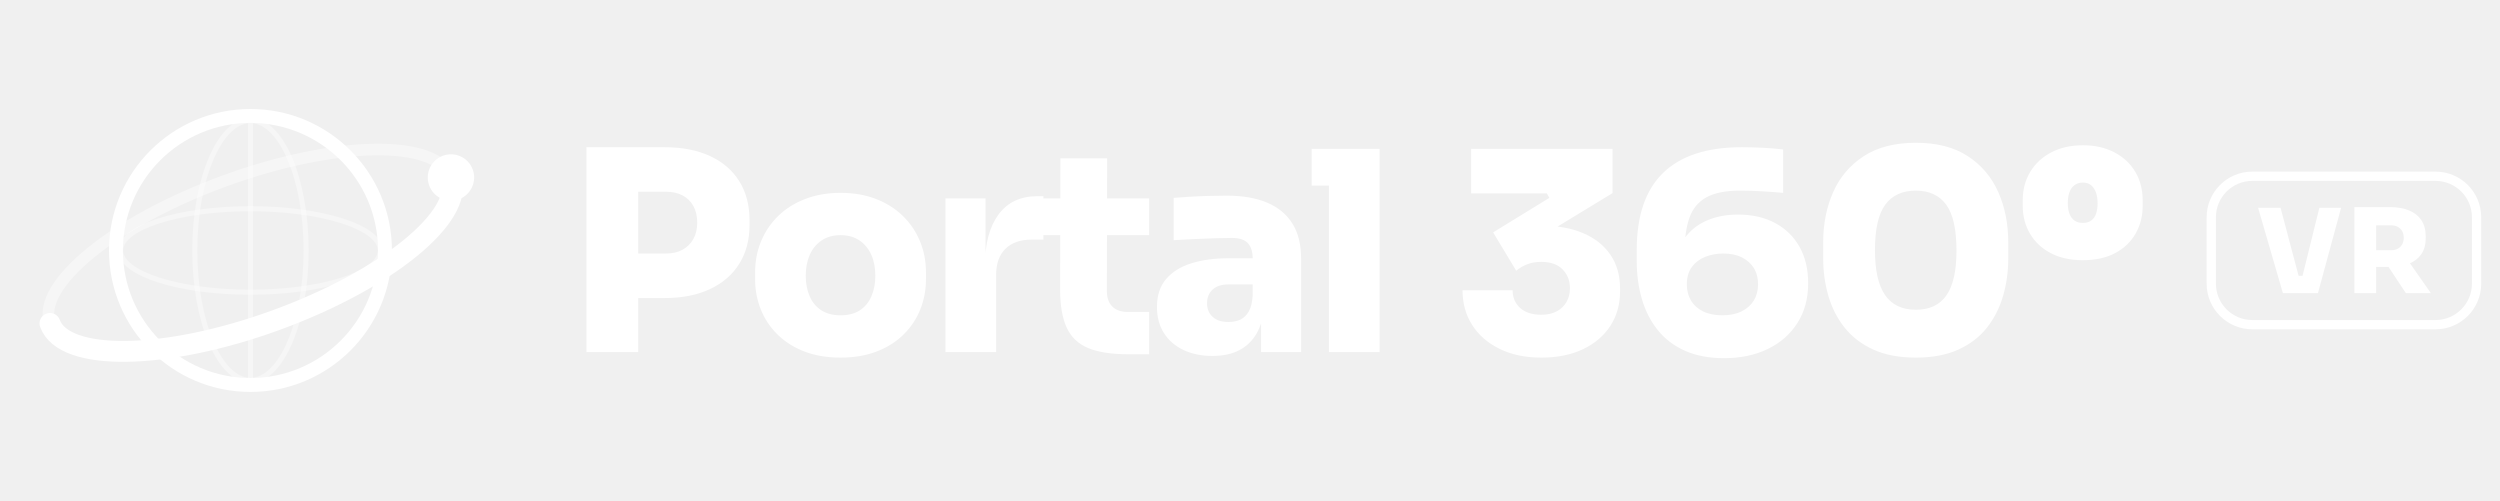
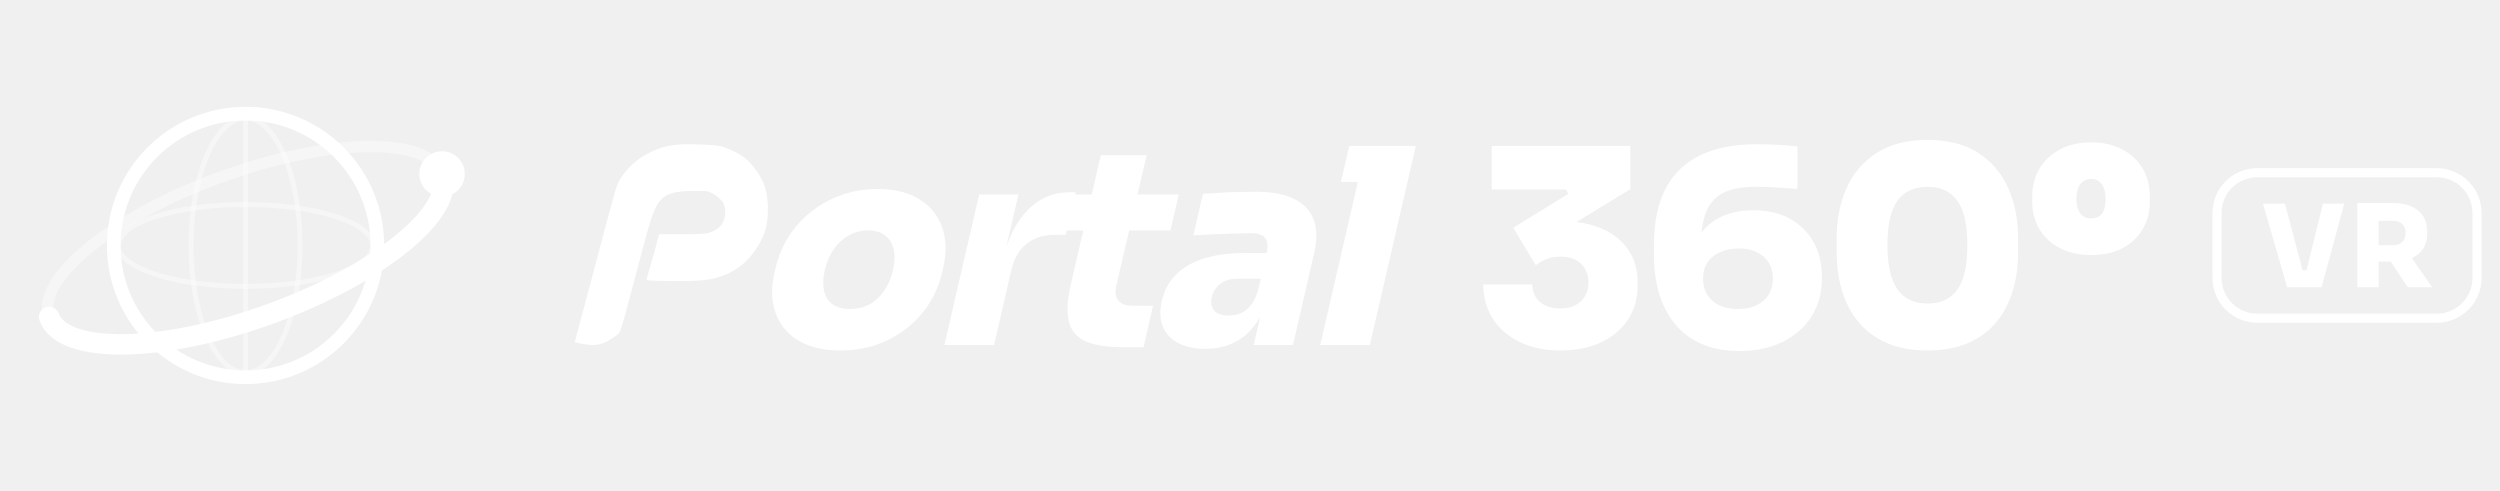
- <svg xmlns="http://www.w3.org/2000/svg" viewBox="0 0 1078 216" width="1078" height="216" role="img" aria-label="Portal 360º VR">
+ <svg xmlns="http://www.w3.org/2000/svg" viewBox="0 0 1099.9 216" width="1100" height="216" role="img" aria-label="Portal 360º VR">
  <defs>
    <linearGradient id="hbsg" x1="0" y1="0" x2="200" y2="200" gradientUnits="userSpaceOnUse">
      <stop offset="0" stop-color="#FFFFFF" />
      <stop offset="0.55" stop-color="#FFFFFF" />
      <stop offset="1" stop-color="#FFFFFF" />
    </linearGradient>
    <linearGradient id="hbwt" x1="627.0" y1="0" x2="927.5" y2="0" gradientUnits="userSpaceOnUse">
      <stop offset="0" stop-color="#FFFFFF" />
      <stop offset="0.5" stop-color="#FFFFFF" />
      <stop offset="1" stop-color="#FFFFFF" />
    </linearGradient>
  </defs>
  <g transform="translate(8 8) scale(1.0)">
    <g transform="rotate(-20 100 100)">
      <path d="M 8 100 A 92 32 0 0 1 192 100" fill="none" stroke="url(#hbsg)" stroke-width="5" opacity="0.4" />
    </g>
    <circle cx="100" cy="100" r="58" fill="none" stroke="url(#hbsg)" stroke-width="6" />
    <ellipse cx="100" cy="100" rx="24" ry="56" fill="none" stroke="#FFFFFF" stroke-opacity="0.38" stroke-width="2.2" />
    <ellipse cx="100" cy="100" rx="56" ry="18" fill="none" stroke="#FFFFFF" stroke-opacity="0.38" stroke-width="2.2" />
    <line x1="100" y1="44" x2="100" y2="156" fill="none" stroke="#FFFFFF" stroke-opacity="0.38" stroke-width="2.2" />
    <g transform="rotate(-20 100 100)">
      <path d="M 192 100 A 92 32 0 0 1 8 100" fill="none" stroke="url(#hbsg)" stroke-width="9" stroke-linecap="round" />
      <circle cx="192" cy="100" r="10" fill="#FFFFFF" />
    </g>
  </g>
-   <path d="M272.8 128.52V109.32H287.2Q291.28 109.32 294.28 107.7Q297.28 106.08 298.96 103.08Q300.64 100.08 300.64 96Q300.64 91.8 298.96 88.8Q297.28 85.8 294.28 84.24Q291.28 82.68 287.2 82.68H272.8V63.48H286.6Q297.88 63.48 306.1 67.26Q314.32 71.04 318.76 78.12Q323.2 85.2 323.2 95.04V96.96Q323.2 106.68 318.76 113.76Q314.32 120.84 306.1 124.68Q297.88 128.52 286.6 128.52ZM252.88 151.8V63.48H275.2V151.8Z M362.44 154.2Q353.68 154.2 346.84 151.56Q340.0 148.92 335.26 144.24Q330.52 139.56 328.06 133.44Q325.6 127.32 325.6 120.36V117.48Q325.6 110.28 328.18 104.04Q330.76 97.8 335.56 93.12Q340.36 88.44 347.2 85.8Q354.04 83.16 362.44 83.16Q370.96 83.16 377.74 85.8Q384.52 88.44 389.32 93.12Q394.12 97.8 396.7 104.04Q399.28 110.28 399.28 117.48V120.36Q399.28 127.32 396.82 133.44Q394.36 139.56 389.62 144.24Q384.88 148.92 378.04 151.56Q371.2 154.2 362.44 154.2ZM362.44 135.96Q367.48 135.96 370.78 133.8Q374.08 131.64 375.76 127.74Q377.44 123.84 377.44 118.92Q377.44 113.76 375.7 109.86Q373.96 105.96 370.6 103.68Q367.24 101.4 362.44 101.4Q357.64 101.4 354.28 103.68Q350.92 105.96 349.18 109.86Q347.44 113.76 347.44 118.92Q347.44 123.84 349.12 127.74Q350.8 131.64 354.16 133.8Q357.52 135.96 362.44 135.96Z M407.68 151.8V85.56H424.96V114.36H424.72Q424.72 100.44 430.54 92.52Q436.36 84.6 447.28 84.6H449.92V103.32H444.88Q437.56 103.32 433.54 107.28Q429.52 111.24 429.52 118.68V151.8Z M486.52 152.76Q475.72 152.76 469.3 150.12Q462.88 147.48 460 141.36Q457.12 135.24 457.12 124.8L457.24 68.28H477.4L477.28 125.4Q477.28 129.84 479.62 132.18Q481.96 134.52 486.4 134.52H495.52V152.76ZM447.52 101.4V85.56H495.52V101.4Z M543.76 151.8V132.36H540.16V111.6Q540.16 107.04 538.06 104.82Q535.96 102.6 531.16 102.6Q528.88 102.6 524.44 102.72Q520 102.84 515.08 103.08Q510.16 103.32 506.08 103.56V85.32Q508.96 85.08 512.92 84.84Q516.88 84.6 521.14 84.48Q525.4 84.36 529 84.36Q539.2 84.36 546.34 87.36Q553.48 90.36 557.26 96.36Q561.04 102.36 561.04 111.6V151.8ZM522.76 153.48Q515.8 153.48 510.4 150.96Q505 148.44 501.94 143.7Q498.88 138.96 498.88 132.36Q498.88 124.92 502.84 120.3Q506.8 115.68 513.76 113.52Q520.72 111.36 529.72 111.36H542.56V122.64H529.72Q525.28 122.64 522.88 124.86Q520.48 127.08 520.48 130.8Q520.48 134.4 522.88 136.62Q525.28 138.84 529.72 138.84Q532.6 138.84 534.82 137.82Q537.04 136.8 538.48 134.28Q539.92 131.76 540.16 127.32L545.2 132.12Q544.6 138.96 541.9 143.7Q539.2 148.44 534.46 150.96Q529.72 153.48 522.76 153.48Z M573.04 151.8V64.2H594.88V151.8ZM565.6 80.04V64.2H594.88V80.04Z" fill="#FFFFFF" />
-   <path d="M664.6 154.2Q654.28 154.2 646.6 150.42Q638.92 146.64 634.78 140.1Q630.64 133.56 630.64 125.16H652.24Q652.24 129.84 655.48 132.78Q658.72 135.72 664.6 135.72Q668.56 135.72 671.32 134.22Q674.08 132.72 675.52 130.14Q676.96 127.56 676.96 124.32Q676.96 119.4 673.78 116.16Q670.6 112.92 664.6 112.92Q661.12 112.92 658.42 114Q655.72 115.08 653.8 116.76L643.84 100.2L668.08 85.32L667.0 83.4H634.36V64.2H695.32V83.28L663.76 102.48L653.68 98.76Q656.2 98.04 659.02 97.68Q661.84 97.32 664.84 97.32Q675.16 97.32 682.72 100.56Q690.28 103.8 694.42 109.86Q698.56 115.92 698.56 124.32V125.76Q698.56 134.04 694.42 140.46Q690.28 146.88 682.66 150.54Q675.04 154.2 664.6 154.2Z M743.44 154.44Q733.72 154.44 726.58 151.26Q719.44 148.08 714.82 142.32Q710.2 136.56 707.98 128.94Q705.76 121.32 705.76 112.56V107.76Q705.76 85.56 717.16 74.52Q728.56 63.48 751 63.48Q755.44 63.48 760.12 63.72Q764.8 63.96 768.88 64.44V83.16Q764.92 82.8 760 82.5Q755.08 82.2 750.28 82.2Q741.04 82.2 735.82 85.08Q730.6 87.96 728.5 93.84Q726.4 99.72 726.4 108.72V119.04L721.6 119.28Q721.72 110.4 725.26 104.46Q728.8 98.52 735.04 95.52Q741.28 92.52 749.44 92.52Q758.68 92.52 765.46 96.18Q772.24 99.84 775.96 106.44Q779.68 113.04 779.68 122.16Q779.68 132.0 775.06 139.26Q770.44 146.52 762.28 150.48Q754.12 154.44 743.44 154.44ZM742.72 135.96Q747.52 135.96 750.94 134.28Q754.36 132.6 756.22 129.6Q758.08 126.6 758.08 122.64Q758.08 118.56 756.28 115.62Q754.48 112.68 751.12 111Q747.76 109.32 743.08 109.32Q738.88 109.32 735.28 110.76Q731.68 112.2 729.52 115.14Q727.36 118.08 727.36 122.64Q727.36 126.6 729.16 129.6Q730.96 132.6 734.38 134.28Q737.8 135.96 742.72 135.96Z M826.12 154.2Q815.44 154.2 807.88 150.78Q800.32 147.36 795.52 141.42Q790.72 135.48 788.44 127.74Q786.16 120 786.16 111.48V104.52Q786.16 92.52 790.48 82.8Q794.8 73.08 803.68 67.32Q812.56 61.56 826.12 61.56Q839.68 61.56 848.5 67.32Q857.32 73.08 861.64 82.8Q865.96 92.52 865.96 104.52V111.48Q865.96 120 863.68 127.74Q861.4 135.48 856.66 141.42Q851.92 147.36 844.36 150.78Q836.8 154.2 826.12 154.2ZM826.12 133.56Q835 133.56 839.32 127.32Q843.64 121.08 843.64 108.12Q843.64 94.32 839.2 88.26Q834.76 82.2 826.12 82.2Q817.36 82.2 812.92 88.26Q808.48 94.32 808.48 107.88Q808.48 120.96 812.86 127.26Q817.24 133.56 826.12 133.56Z M898.12 112.2Q890.08 112.2 884.26 109.14Q878.44 106.08 875.32 100.74Q872.2 95.4 872.2 88.8V86.4Q872.2 79.44 875.44 74.1Q878.68 68.76 884.5 65.7Q890.32 62.64 898.12 62.64Q905.92 62.64 911.74 65.7Q917.56 68.76 920.74 74.1Q923.92 79.44 923.92 86.4V88.8Q923.92 95.4 920.86 100.74Q917.8 106.08 912.04 109.14Q906.28 112.2 898.12 112.2ZM898.12 96.12Q900.28 96.12 901.72 95.1Q903.16 94.08 903.82 92.16Q904.48 90.24 904.48 87.6Q904.48 84.96 903.76 82.98Q903.04 81 901.66 79.86Q900.28 78.72 898.12 78.72Q896.08 78.72 894.58 79.8Q893.08 80.88 892.36 82.86Q891.64 84.84 891.64 87.6Q891.64 90.24 892.36 92.16Q893.08 94.08 894.52 95.1Q895.96 96.12 898.12 96.12Z" fill="url(#hbwt)" />
-   <rect x="953.5" y="76.0" width="114.4" height="64.0" rx="17.7" fill="none" stroke="#FFFFFF" stroke-width="4.0" />
-   <path d="M984.381 126.396 973.696 89.604H983.373L991.386 119.794L989.622 118.937H994.461L992.646 119.794L1000.106 89.604H1009.48L999.501 126.396Z M1015.226 126.396V89.302H1024.6V126.396ZM1037.402 126.396 1027.07 110.772H1037.25L1048.187 126.396ZM1022.231 115.106V107.899H1031.051Q1032.714 107.899 1033.924 107.244Q1035.134 106.589 1035.814 105.379Q1036.494 104.17 1036.494 102.557Q1036.494 100.894 1035.814 99.684Q1035.134 98.474 1033.924 97.819Q1032.714 97.164 1031.051 97.164H1022.231V89.302H1030.497Q1035.285 89.302 1038.762 90.738Q1042.24 92.174 1044.105 94.972Q1045.97 97.769 1045.97 101.902V102.708Q1045.97 106.841 1044.08 109.588Q1042.19 112.334 1038.737 113.72Q1035.285 115.106 1030.497 115.106Z" fill="#FFFFFF" />
+   <path d="M80.202,316.827 C87.235,290.534 101.045,238.478 108.549,210.392 C116.052,182.306 117.246,178.189 119.172,174.072 C121.098,169.956 123.754,165.839 127.273,161.523 C130.792,157.207 135.174,152.692 140.818,148.576 C146.462,144.459 153.367,140.74 159.608,138.151 C165.85,135.562 171.427,134.101 177.005,133.238 C182.582,132.374 188.159,132.109 196.256,132.162 C204.353,132.215 214.969,132.586 221.626,133.145 C228.283,133.704 230.981,134.451 235.23,136.115 C239.478,137.78 245.277,140.364 249.927,143.148 C254.577,145.933 258.08,148.918 261.926,153.31 C265.773,157.702 269.964,163.501 272.949,169.156 C275.935,174.811 277.714,180.322 278.776,187.068 C279.839,193.814 280.183,201.794 279.638,209.43 C279.092,217.066 277.657,224.357 273.897,232.567 C270.136,240.777 264.05,249.905 256.988,256.938 C249.927,263.971 241.889,268.909 233.393,272.353 C224.896,275.798 215.939,277.75 201.931,278.467 C187.922,279.185 168.862,278.669 159.303,278.382 C149.744,278.094 149.686,278.037 149.916,276.946 C150.145,275.855 150.662,273.731 152.241,268.334 C153.82,262.938 156.461,254.269 158.442,247.035 C160.422,239.801 161.743,234.002 162.518,231.16 C163.293,228.318 163.522,228.433 164.441,228.491 C165.36,228.548 166.967,228.548 174.287,228.577 C181.607,228.605 194.639,228.663 203.108,228.433 C211.576,228.203 215.48,227.687 219.779,225.939 C224.077,224.19 228.771,221.21 231.464,216.309 C234.157,211.409 234.849,204.588 233.698,199.572 C232.546,194.555 229.55,191.342 226.403,188.825 C223.256,186.306 219.956,184.483 217.699,183.485 C215.441,182.486 214.226,182.313 208.192,182.183 C202.157,182.052 191.304,181.965 182.568,183.377 C173.832,184.789 167.212,187.699 162.009,195.706 C156.805,203.713 153.018,216.816 146.747,240.222 C140.476,263.627 131.722,297.334 126.865,314.974 C122.008,332.613 121.047,334.185 118.515,336.281 C115.983,338.377 111.879,340.996 108.343,342.917 C104.806,344.838 101.837,346.06 98.432,346.715 C95.026,347.37 91.184,347.458 87.024,346.998 C82.863,346.538 78.384,345.53 75.937,344.97 C73.49,344.41 73.075,344.297 72.995,343.974 C72.915,343.652 73.169,343.121 80.202,316.827 Z" fill="#FFFFFF" transform="translate(222.917 9.225) scale(0.41054)" />
+   <g transform="translate(7.809 0)">
+     <g transform="translate(0 151.800) skewX(-13) translate(0 -151.800)">
+       <path d="M362.44 154.2Q353.68 154.2 346.84 151.56Q340.0 148.92 335.26 144.24Q330.52 139.56 328.06 133.44Q325.6 127.32 325.6 120.36V117.48Q325.6 110.28 328.18 104.04Q330.76 97.8 335.56 93.12Q340.36 88.44 347.2 85.8Q354.04 83.16 362.44 83.16Q370.96 83.16 377.74 85.8Q384.52 88.44 389.32 93.12Q394.12 97.8 396.7 104.04Q399.28 110.28 399.28 117.48V120.36Q399.28 127.32 396.82 133.44Q394.36 139.56 389.62 144.24Q384.88 148.92 378.04 151.56Q371.2 154.2 362.44 154.2ZM362.44 135.96Q367.48 135.96 370.78 133.8Q374.08 131.64 375.76 127.74Q377.44 123.84 377.44 118.92Q377.44 113.76 375.7 109.86Q373.96 105.96 370.6 103.68Q367.24 101.4 362.44 101.4Q357.64 101.4 354.28 103.68Q350.92 105.96 349.18 109.86Q347.44 113.76 347.44 118.92Q347.44 123.84 349.12 127.74Q350.8 131.64 354.16 133.8Q357.52 135.96 362.44 135.96Z M407.68 151.8V85.56H424.96V114.36H424.72Q424.72 100.44 430.54 92.52Q436.36 84.6 447.28 84.6H449.92V103.32H444.88Q437.56 103.32 433.54 107.28Q429.52 111.24 429.52 118.68V151.8Z M486.52 152.76Q475.72 152.76 469.3 150.12Q462.88 147.48 460 141.36Q457.12 135.24 457.12 124.8L457.24 68.28H477.4L477.28 125.4Q477.28 129.84 479.62 132.18Q481.96 134.52 486.4 134.52H495.52V152.76ZM447.52 101.4V85.56H495.52V101.4Z M543.76 151.8V132.36H540.16V111.6Q540.16 107.04 538.06 104.82Q535.96 102.6 531.16 102.6Q528.88 102.6 524.44 102.72Q520 102.84 515.08 103.08Q510.16 103.32 506.08 103.56V85.32Q508.96 85.08 512.92 84.84Q516.88 84.6 521.14 84.48Q525.4 84.36 529 84.36Q539.2 84.36 546.34 87.36Q553.48 90.36 557.26 96.36Q561.04 102.36 561.04 111.6V151.8ZM522.76 153.48Q515.8 153.48 510.4 150.96Q505 148.44 501.94 143.7Q498.88 138.96 498.88 132.36Q498.88 124.92 502.84 120.3Q506.8 115.68 513.76 113.52Q520.72 111.36 529.72 111.36H542.56V122.64H529.72Q525.28 122.64 522.88 124.86Q520.48 127.08 520.48 130.8Q520.48 134.4 522.88 136.62Q525.28 138.84 529.72 138.84Q532.6 138.84 534.82 137.82Q537.04 136.8 538.48 134.28Q539.92 131.76 540.16 127.32L545.2 132.12Q544.6 138.96 541.9 143.7Q539.2 148.44 534.46 150.96Q529.72 153.48 522.76 153.48Z M573.04 151.8V64.2H594.88V151.8ZM565.6 80.04V64.2H594.88V80.04Z" fill="#FFFFFF" />
+     </g>
+   </g>
+   <g transform="translate(21.940 0)">
+     <path d="M664.6 154.2Q654.28 154.2 646.6 150.42Q638.92 146.64 634.78 140.1Q630.64 133.56 630.64 125.16H652.24Q652.24 129.84 655.48 132.78Q658.72 135.72 664.6 135.72Q668.56 135.72 671.32 134.22Q674.08 132.72 675.52 130.14Q676.96 127.56 676.96 124.32Q676.96 119.4 673.78 116.16Q670.6 112.92 664.6 112.92Q661.12 112.92 658.42 114Q655.72 115.08 653.8 116.76L643.84 100.2L668.08 85.32L667.0 83.4H634.36V64.2H695.32V83.28L663.76 102.48L653.68 98.76Q656.2 98.04 659.02 97.68Q661.84 97.32 664.84 97.32Q675.16 97.32 682.72 100.56Q690.28 103.8 694.42 109.86Q698.56 115.92 698.56 124.32V125.76Q698.56 134.04 694.42 140.46Q690.28 146.88 682.66 150.54Q675.04 154.2 664.6 154.2Z M743.44 154.44Q733.72 154.44 726.58 151.26Q719.44 148.08 714.82 142.32Q710.2 136.56 707.98 128.94Q705.76 121.32 705.76 112.56V107.76Q705.76 85.56 717.16 74.52Q728.56 63.48 751 63.48Q755.44 63.48 760.12 63.72Q764.8 63.96 768.88 64.44V83.16Q764.92 82.8 760 82.5Q755.08 82.2 750.28 82.2Q741.04 82.2 735.82 85.08Q730.6 87.96 728.5 93.84Q726.4 99.72 726.4 108.72V119.04L721.6 119.28Q721.72 110.4 725.26 104.46Q728.8 98.52 735.04 95.52Q741.28 92.52 749.44 92.52Q758.68 92.52 765.46 96.18Q772.24 99.84 775.96 106.44Q779.68 113.04 779.68 122.16Q779.68 132.0 775.06 139.26Q770.44 146.52 762.28 150.48Q754.12 154.44 743.44 154.44ZM742.72 135.96Q747.52 135.96 750.94 134.28Q754.36 132.6 756.22 129.6Q758.08 126.6 758.08 122.64Q758.08 118.56 756.28 115.62Q754.48 112.68 751.12 111Q747.76 109.32 743.08 109.32Q738.88 109.32 735.28 110.76Q731.68 112.2 729.52 115.14Q727.36 118.08 727.36 122.64Q727.36 126.6 729.16 129.6Q730.96 132.6 734.38 134.28Q737.8 135.96 742.72 135.96Z M826.12 154.2Q815.44 154.2 807.88 150.78Q800.32 147.36 795.52 141.42Q790.72 135.48 788.44 127.74Q786.16 120 786.16 111.48V104.52Q786.16 92.52 790.48 82.8Q794.8 73.08 803.68 67.32Q812.56 61.56 826.12 61.56Q839.68 61.56 848.5 67.32Q857.32 73.08 861.64 82.8Q865.96 92.52 865.96 104.52V111.48Q865.96 120 863.68 127.74Q861.4 135.48 856.66 141.42Q851.92 147.36 844.36 150.78Q836.8 154.2 826.12 154.2ZM826.12 133.56Q835 133.56 839.32 127.32Q843.64 121.08 843.64 108.12Q843.64 94.32 839.2 88.26Q834.76 82.2 826.12 82.2Q817.36 82.2 812.92 88.26Q808.48 94.32 808.48 107.88Q808.48 120.96 812.86 127.26Q817.24 133.56 826.12 133.56Z M898.12 112.2Q890.08 112.2 884.26 109.14Q878.44 106.08 875.32 100.74Q872.2 95.4 872.2 88.8V86.4Q872.2 79.44 875.44 74.1Q878.68 68.76 884.5 65.7Q890.32 62.64 898.12 62.64Q905.92 62.64 911.74 65.7Q917.56 68.76 920.74 74.1Q923.92 79.44 923.92 86.4V88.8Q923.92 95.4 920.86 100.74Q917.8 106.08 912.04 109.14Q906.28 112.2 898.12 112.2ZM898.12 96.12Q900.28 96.12 901.72 95.1Q903.16 94.08 903.82 92.16Q904.48 90.24 904.48 87.6Q904.48 84.96 903.76 82.98Q903.04 81 901.66 79.86Q900.28 78.72 898.12 78.72Q896.08 78.72 894.58 79.8Q893.08 80.88 892.36 82.86Q891.64 84.84 891.64 87.6Q891.64 90.24 892.36 92.16Q893.08 94.08 894.52 95.1Q895.96 96.12 898.12 96.12Z" fill="url(#hbwt)" />
+     <rect x="953.5" y="76.0" width="114.4" height="64.0" rx="17.7" fill="none" stroke="#FFFFFF" stroke-width="4.0" />
+     <path d="M984.381 126.396 973.696 89.604H983.373L991.386 119.794L989.622 118.937H994.461L992.646 119.794L1000.106 89.604H1009.48L999.501 126.396Z M1015.226 126.396V89.302H1024.6V126.396ZM1037.402 126.396 1027.07 110.772H1037.25L1048.187 126.396ZM1022.231 115.106V107.899H1031.051Q1032.714 107.899 1033.924 107.244Q1035.134 106.589 1035.814 105.379Q1036.494 104.17 1036.494 102.557Q1036.494 100.894 1035.814 99.684Q1035.134 98.474 1033.924 97.819Q1032.714 97.164 1031.051 97.164H1022.231V89.302H1030.497Q1035.285 89.302 1038.762 90.738Q1042.24 92.174 1044.105 94.972Q1045.97 97.769 1045.97 101.902V102.708Q1045.97 106.841 1044.08 109.588Q1042.19 112.334 1038.737 113.72Q1035.285 115.106 1030.497 115.106Z" fill="#FFFFFF" />
+   </g>
</svg>
